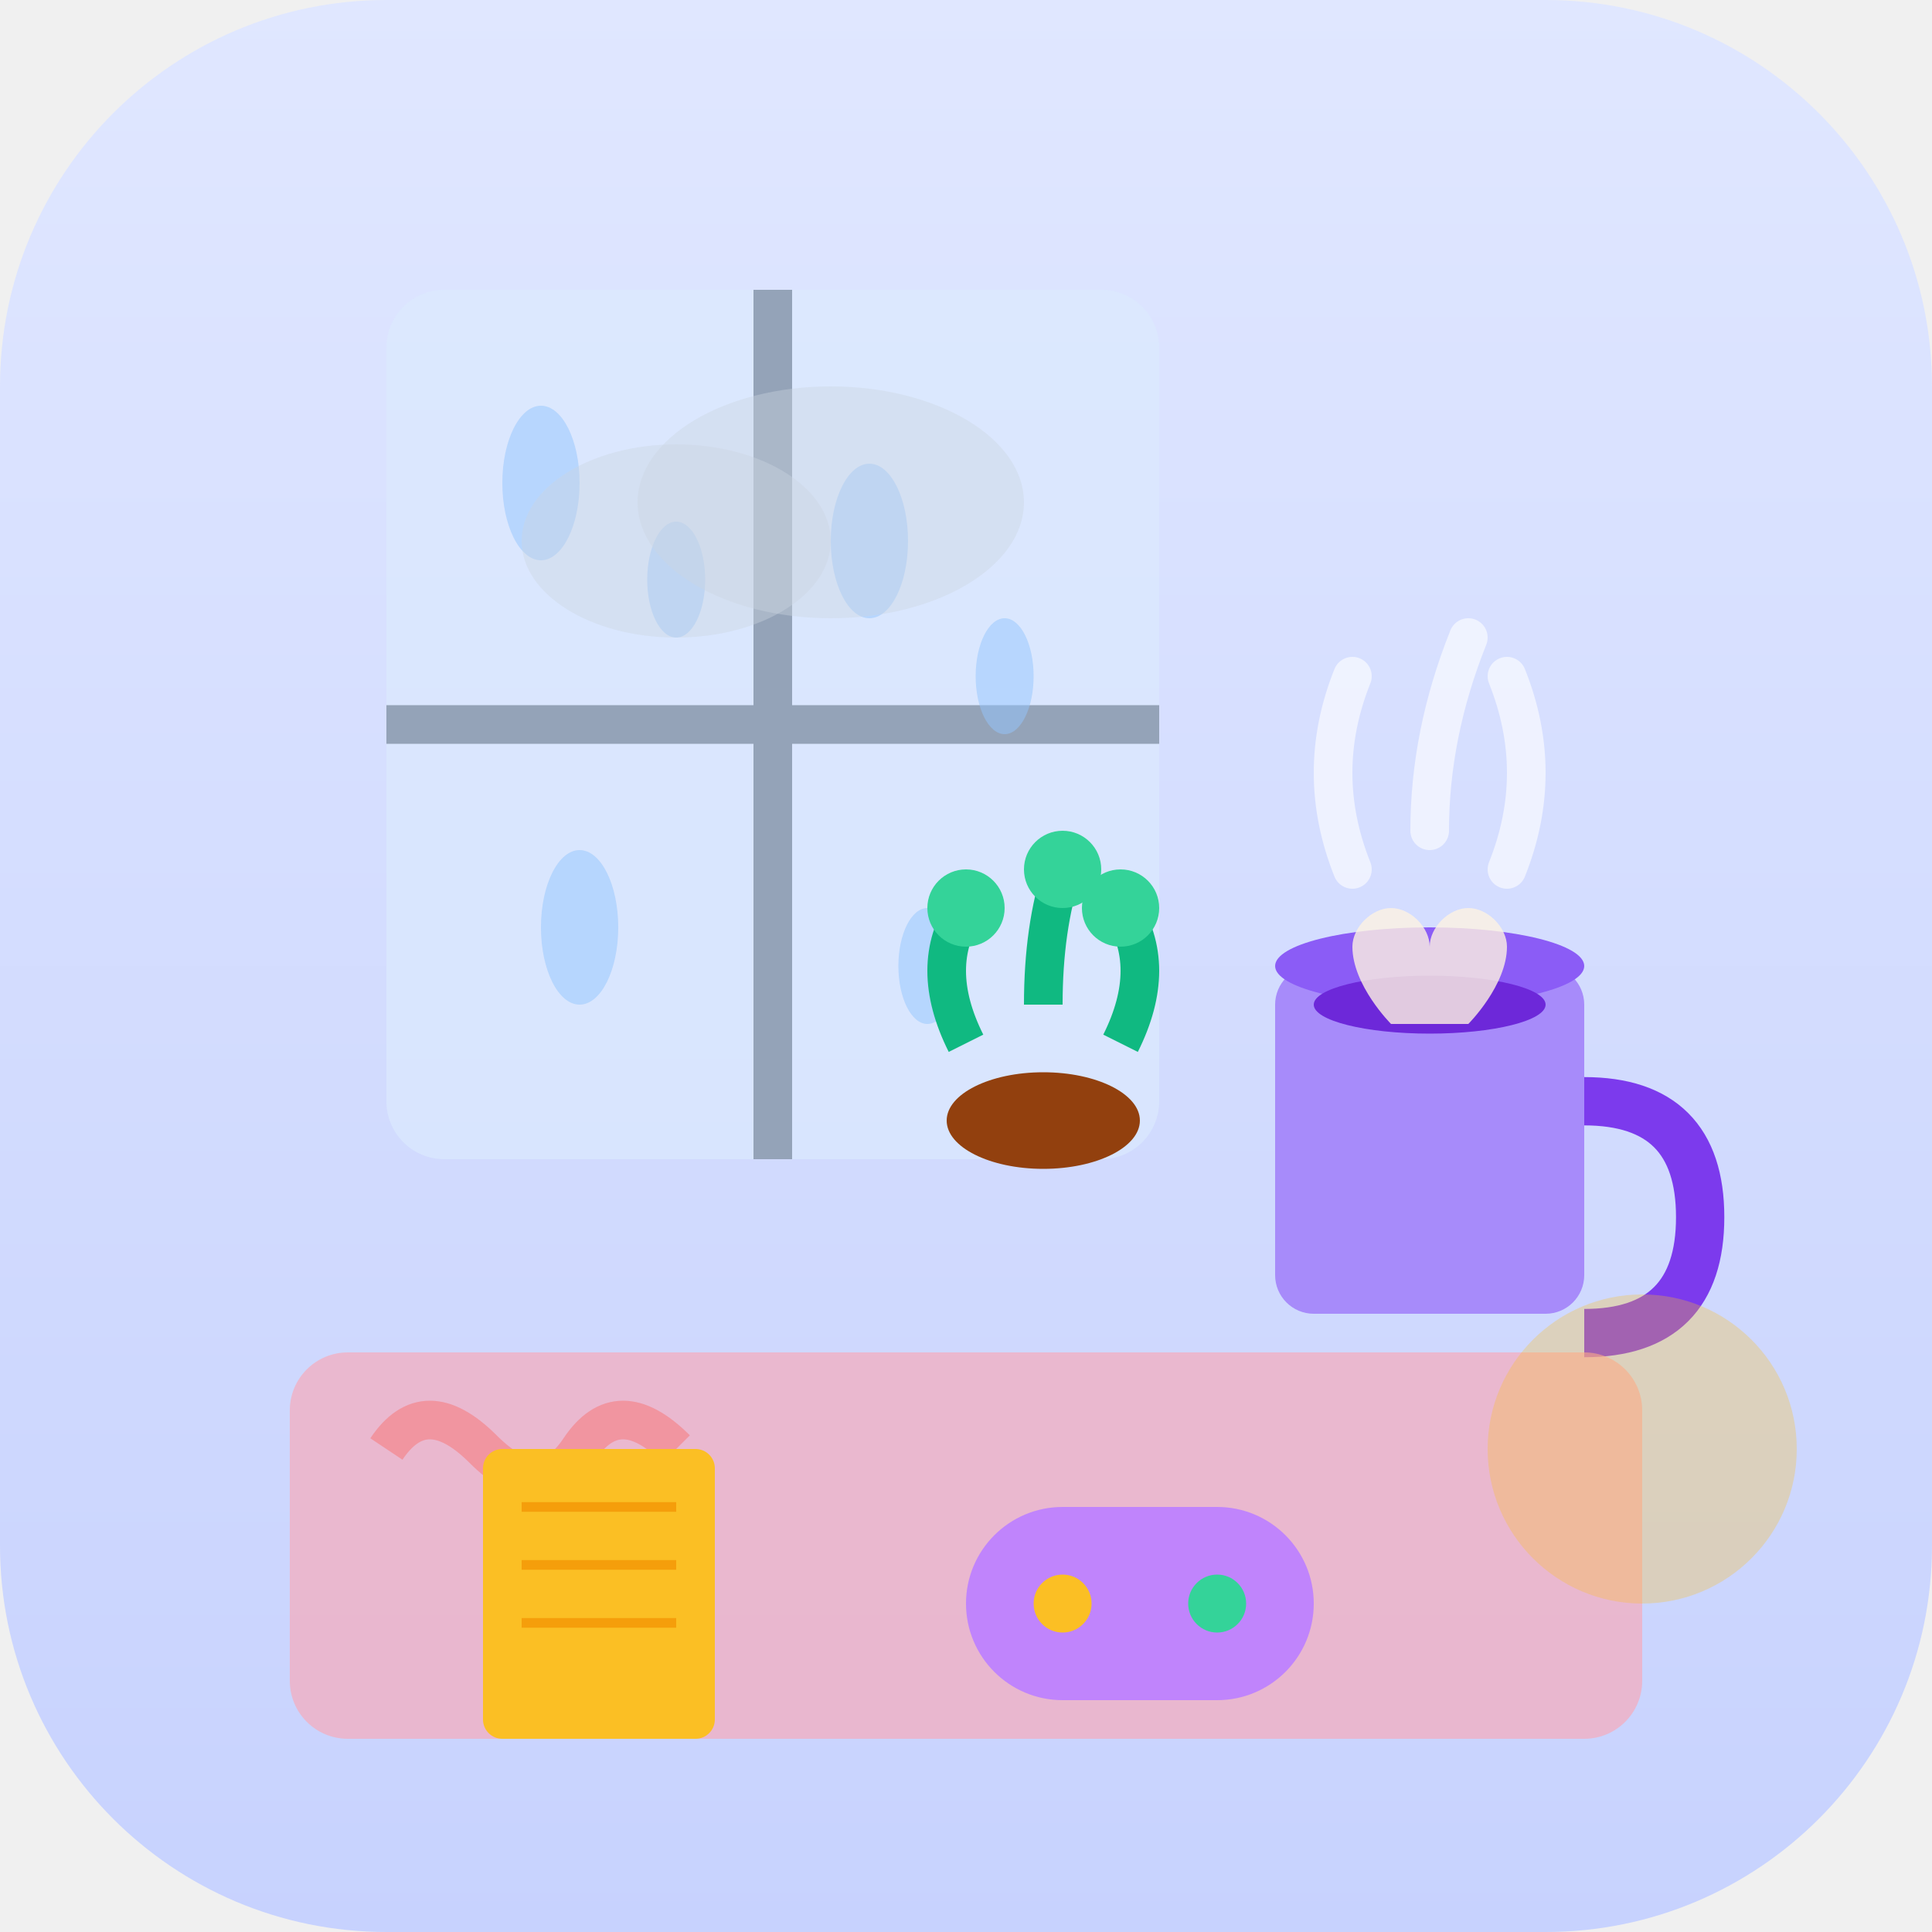
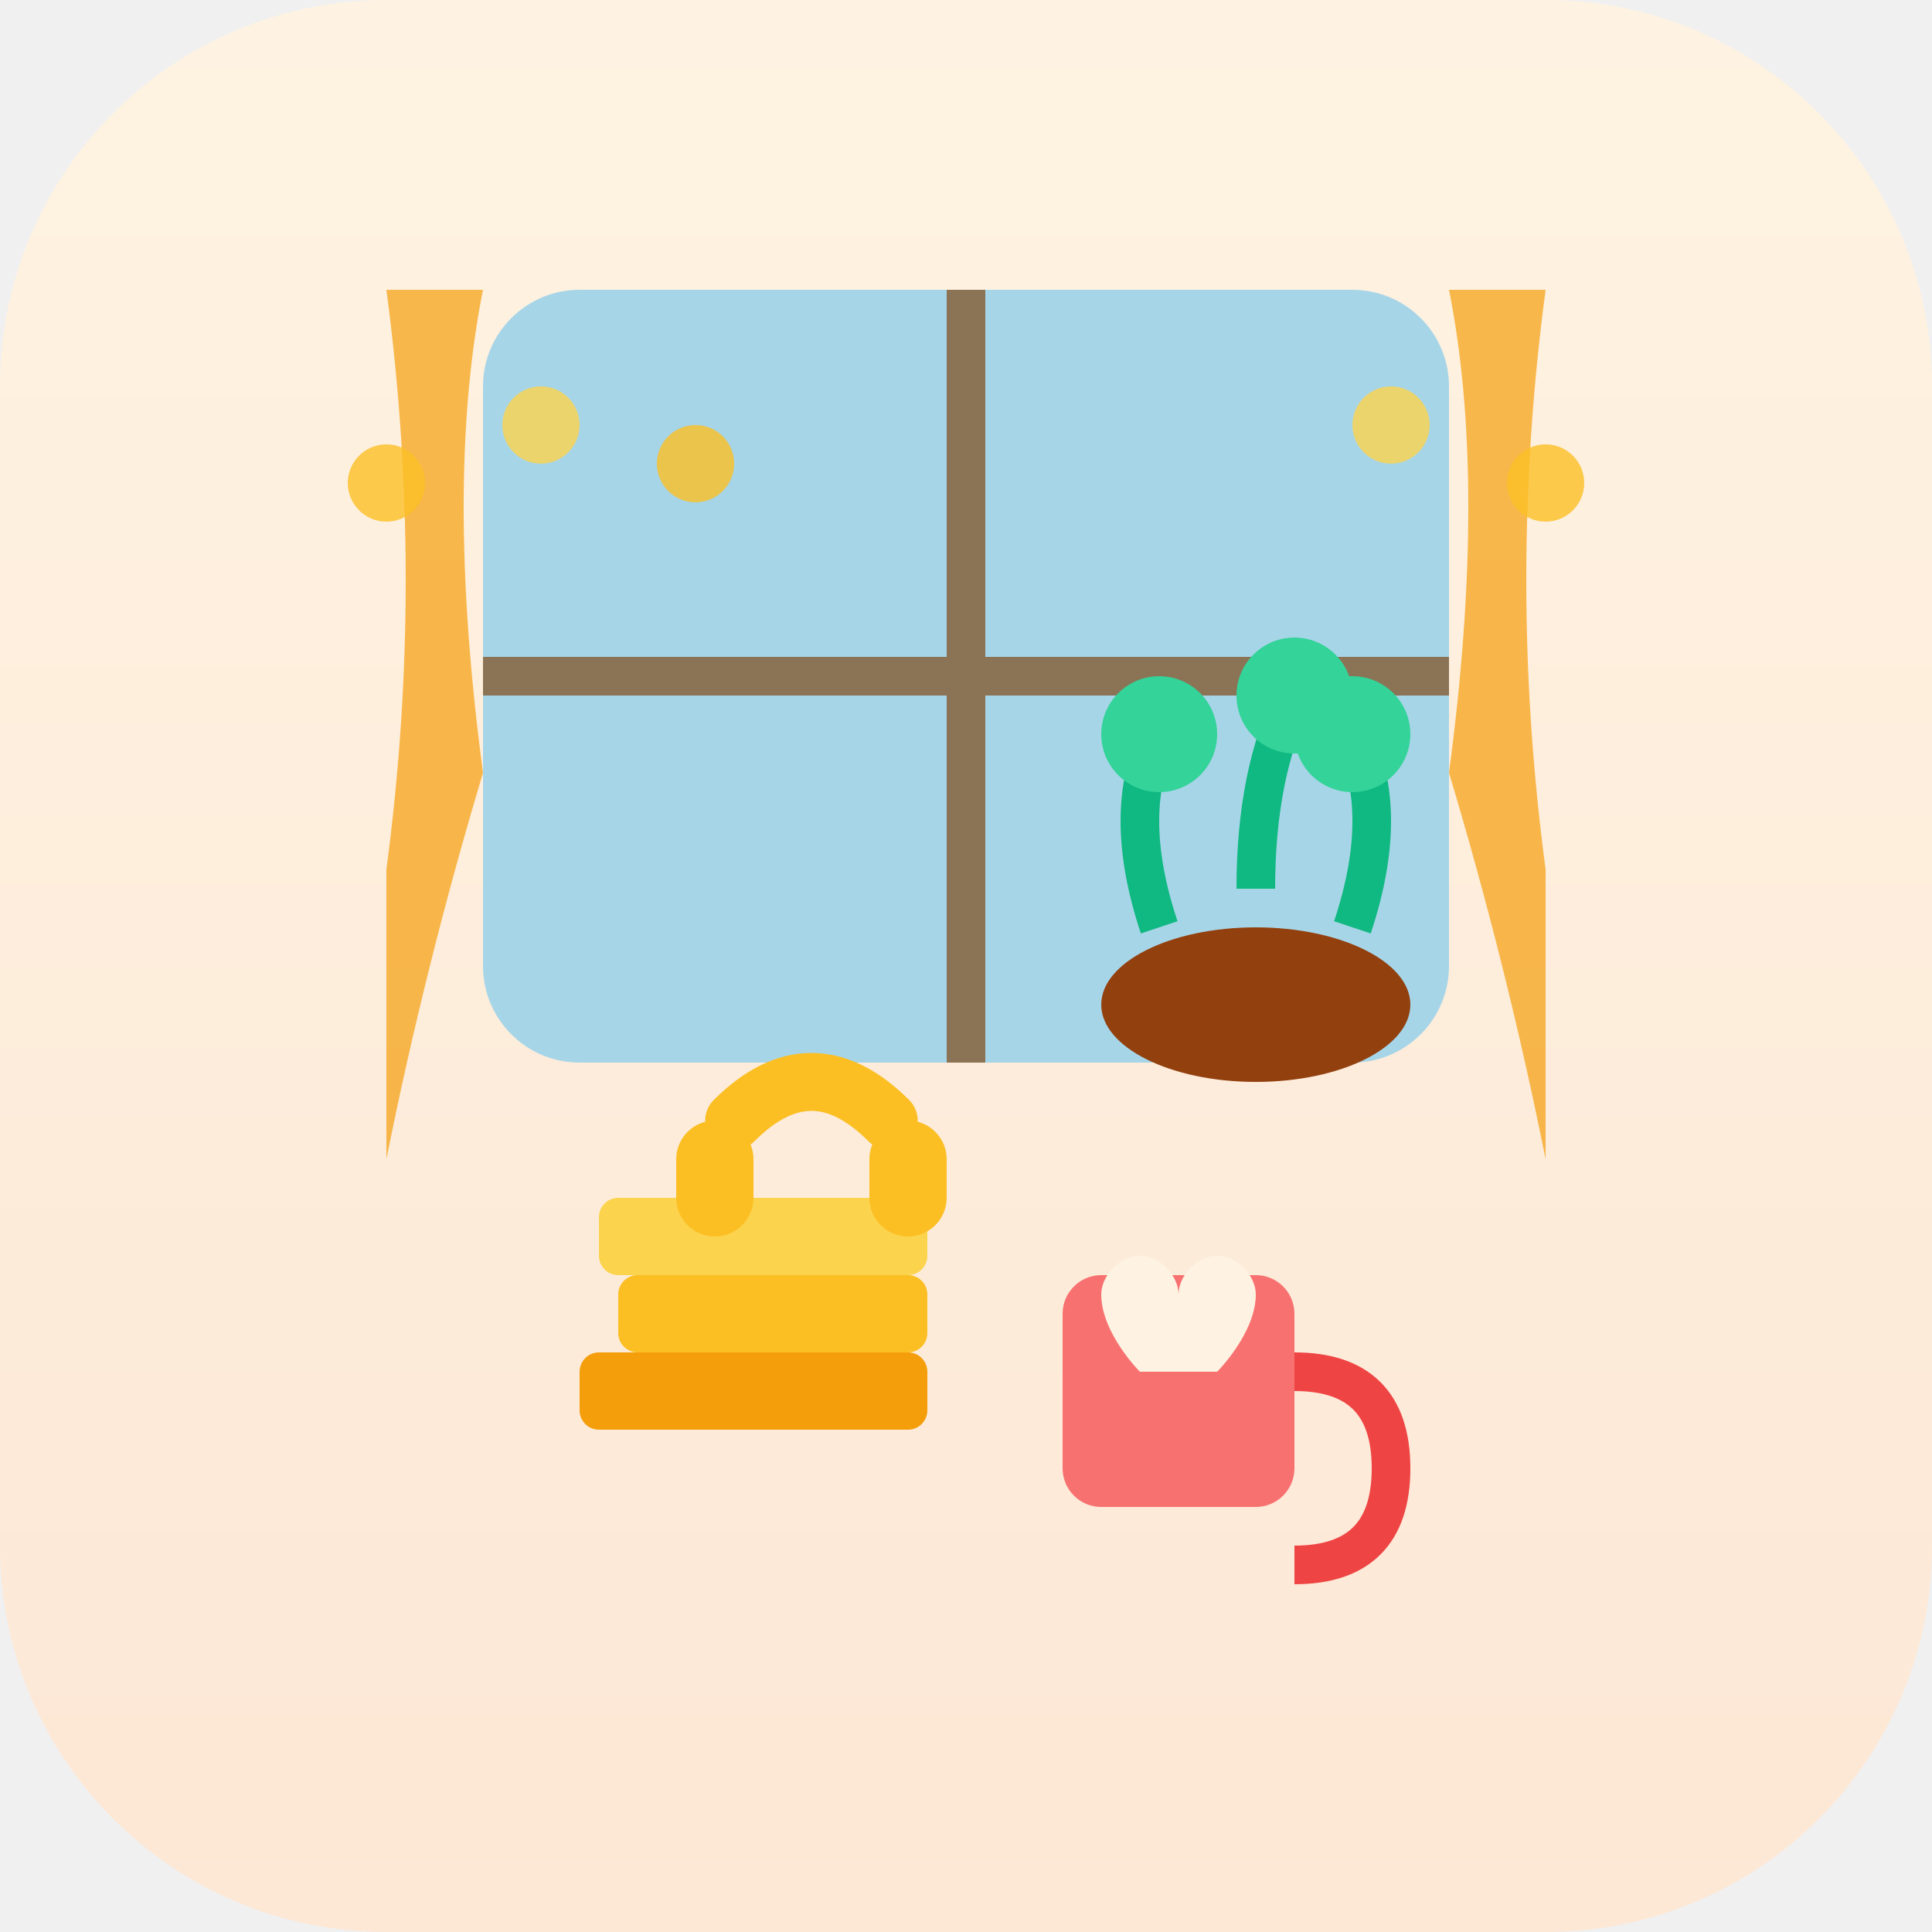
<svg xmlns="http://www.w3.org/2000/svg" viewBox="0 0 100 100">
  <defs>
-     <linearGradient id="rainyGrad" x1="0%" y1="0%" x2="0%" y2="100%">
-       <stop offset="0%" style="stop-color:#e0e7ff;stop-opacity:1" />
-       <stop offset="100%" style="stop-color:#c7d2fe;stop-opacity:1" />
+     <linearGradient id="cozyBg" x1="0%" y1="0%" x2="0%" y2="100%">
+       <stop offset="0%" style="stop-color:#fef3e2;stop-opacity:1" />
+       <stop offset="100%" style="stop-color:#fde7d5;stop-opacity:1" />
    </linearGradient>
  </defs>
-   <rect width="100" height="100" fill="url(#rainyGrad)" rx="20" />
-   <rect x="20" y="15" width="40" height="45" rx="3" fill="#dbeafe" opacity="0.7" />
-   <line x1="40" y1="15" x2="40" y2="60" stroke="#94a3b8" stroke-width="2" />
-   <line x1="20" y1="37.5" x2="60" y2="37.5" stroke="#94a3b8" stroke-width="2" />
-   <ellipse cx="28" cy="25" rx="2" ry="4" fill="#93c5fd" opacity="0.5" />
-   <ellipse cx="35" cy="30" rx="1.5" ry="3" fill="#93c5fd" opacity="0.5" />
-   <ellipse cx="45" cy="28" rx="2" ry="4" fill="#93c5fd" opacity="0.5" />
-   <ellipse cx="52" cy="35" rx="1.5" ry="3" fill="#93c5fd" opacity="0.5" />
-   <ellipse cx="30" cy="48" rx="2" ry="4" fill="#93c5fd" opacity="0.5" />
-   <ellipse cx="48" cy="50" rx="1.5" ry="3" fill="#93c5fd" opacity="0.5" />
-   <ellipse cx="35" cy="28" rx="8" ry="5" fill="#cbd5e1" opacity="0.4" />
-   <ellipse cx="43" cy="26" rx="10" ry="6" fill="#cbd5e1" opacity="0.4" />
-   <ellipse cx="54" cy="58" rx="5" ry="2.5" fill="#92400e" />
-   <path d="M 50 54 Q 48 50 50 47" stroke="#10b981" stroke-width="2" fill="none" />
-   <path d="M 54 52 Q 54 48 55 45" stroke="#10b981" stroke-width="2" fill="none" />
-   <path d="M 58 54 Q 60 50 58 47" stroke="#10b981" stroke-width="2" fill="none" />
-   <circle cx="50" cy="47" r="2" fill="#34d399" />
-   <circle cx="55" cy="45" r="2" fill="#34d399" />
-   <circle cx="58" cy="47" r="2" fill="#34d399" />
-   <rect x="66" y="50" width="16" height="18" rx="2" fill="#a78bfa" />
-   <ellipse cx="74" cy="50" rx="8" ry="2" fill="#8b5cf6" />
-   <ellipse cx="74" cy="52" rx="6" ry="1.5" fill="#6d28d9" />
-   <path d="M 82 57 Q 88 57 88 63 Q 88 69 82 69" stroke="#7c3aed" stroke-width="2.5" fill="none" />
-   <path d="M 72 53 C 72 53 70 51 70 49 C 70 48 71 47 72 47 C 73 47 74 48 74 49 C 74 48 75 47 76 47 C 77 47 78 48 78 49 C 78 51 76 53 76 53 Z" fill="#fef3e2" opacity="0.8" />
-   <path d="M 70 45 Q 68 40 70 35" stroke="#ffffff" stroke-width="2" fill="none" stroke-linecap="round" opacity="0.6" />
-   <path d="M 74 43 Q 74 38 76 33" stroke="#ffffff" stroke-width="2" fill="none" stroke-linecap="round" opacity="0.6" />
-   <path d="M 78 45 Q 80 40 78 35" stroke="#ffffff" stroke-width="2" fill="none" stroke-linecap="round" opacity="0.6" />
-   <rect x="15" y="70" width="70" height="20" rx="3" fill="#fda4af" opacity="0.6" />
-   <path d="M 20 75 Q 22 72 25 75 Q 28 78 30 75 Q 32 72 35 75" stroke="#f87171" stroke-width="2" fill="none" opacity="0.5" />
-   <rect x="50" y="78" width="18" height="10" rx="5" fill="#c084fc" />
-   <circle cx="55" cy="83" r="1.5" fill="#fbbf24" />
-   <circle cx="63" cy="83" r="1.5" fill="#34d399" />
-   <rect x="25" y="75" width="12" height="15" rx="1" fill="#fbbf24" />
-   <line x1="27" y1="78" x2="35" y2="78" stroke="#f59e0b" stroke-width="0.5" />
-   <line x1="27" y1="81" x2="35" y2="81" stroke="#f59e0b" stroke-width="0.5" />
-   <line x1="27" y1="84" x2="35" y2="84" stroke="#f59e0b" stroke-width="0.5" />
-   <circle cx="85" cy="75" r="8" fill="#fbbf24" opacity="0.3" />
+   <rect width="100" height="100" fill="url(#cozyBg)" rx="20" />
+   <rect x="25" y="15" width="50" height="40" rx="5" fill="#a7d5e8" />
+   <line x1="50" y1="15" x2="50" y2="55" stroke="#8b7355" stroke-width="2" />
+   <line x1="25" y1="35" x2="75" y2="35" stroke="#8b7355" stroke-width="2" />
+   <path d="M 20 15 Q 22 30 20 45 L 20 60 Q 22 50 25 40 Q 23 25 25 15 Z" fill="#f59e0b" opacity="0.7" />
+   <path d="M 80 15 Q 78 30 80 45 L 80 60 Q 78 50 75 40 Q 77 25 75 15 Z" fill="#f59e0b" opacity="0.7" />
+   <ellipse cx="65" cy="52" rx="8" ry="4" fill="#92400e" />
+   <path d="M 60 48 Q 58 42 60 38" stroke="#10b981" stroke-width="2" fill="none" />
+   <path d="M 65 46 Q 65 40 67 36" stroke="#10b981" stroke-width="2" fill="none" />
+   <path d="M 70 48 Q 72 42 70 38" stroke="#10b981" stroke-width="2" fill="none" />
+   <circle cx="60" cy="38" r="3" fill="#34d399" />
+   <circle cx="67" cy="36" r="3" fill="#34d399" />
+   <circle cx="70" cy="38" r="3" fill="#34d399" />
+   <rect x="30" y="70" width="18" height="4" rx="1" fill="#f59e0b" />
+   <rect x="32" y="66" width="16" height="4" rx="1" fill="#fbbf24" />
+   <rect x="31" y="62" width="17" height="4" rx="1" fill="#fcd34d" />
+   <path d="M 38 58 Q 42 54 46 58" stroke="#fbbf24" stroke-width="3" fill="none" stroke-linecap="round" />
+   <rect x="35" y="58" width="4" height="6" rx="2" fill="#fbbf24" />
+   <rect x="45" y="58" width="4" height="6" rx="2" fill="#fbbf24" />
+   <rect x="55" y="66" width="12" height="12" rx="2" fill="#f87171" />
+   <path d="M 67 71 Q 72 71 72 76 Q 72 81 67 81" stroke="#ef4444" stroke-width="2" fill="none" />
+   <path d="M 59 71 C 59 71 57 69 57 67 C 57 66 58 65 59 65 C 60 65 61 66 61 67 C 61 66 62 65 63 65 C 64 65 65 66 65 67 C 65 69 63 71 63 71 Z" fill="#fef3e2" />
+   <circle cx="20" cy="25" r="2" fill="#fbbf24" opacity="0.8" />
+   <circle cx="28" cy="22" r="2" fill="#fcd34d" opacity="0.8" />
+   <circle cx="36" cy="24" r="2" fill="#fbbf24" opacity="0.8" />
+   <circle cx="80" cy="25" r="2" fill="#fbbf24" opacity="0.8" />
+   <circle cx="72" cy="22" r="2" fill="#fcd34d" opacity="0.8" />
</svg>
